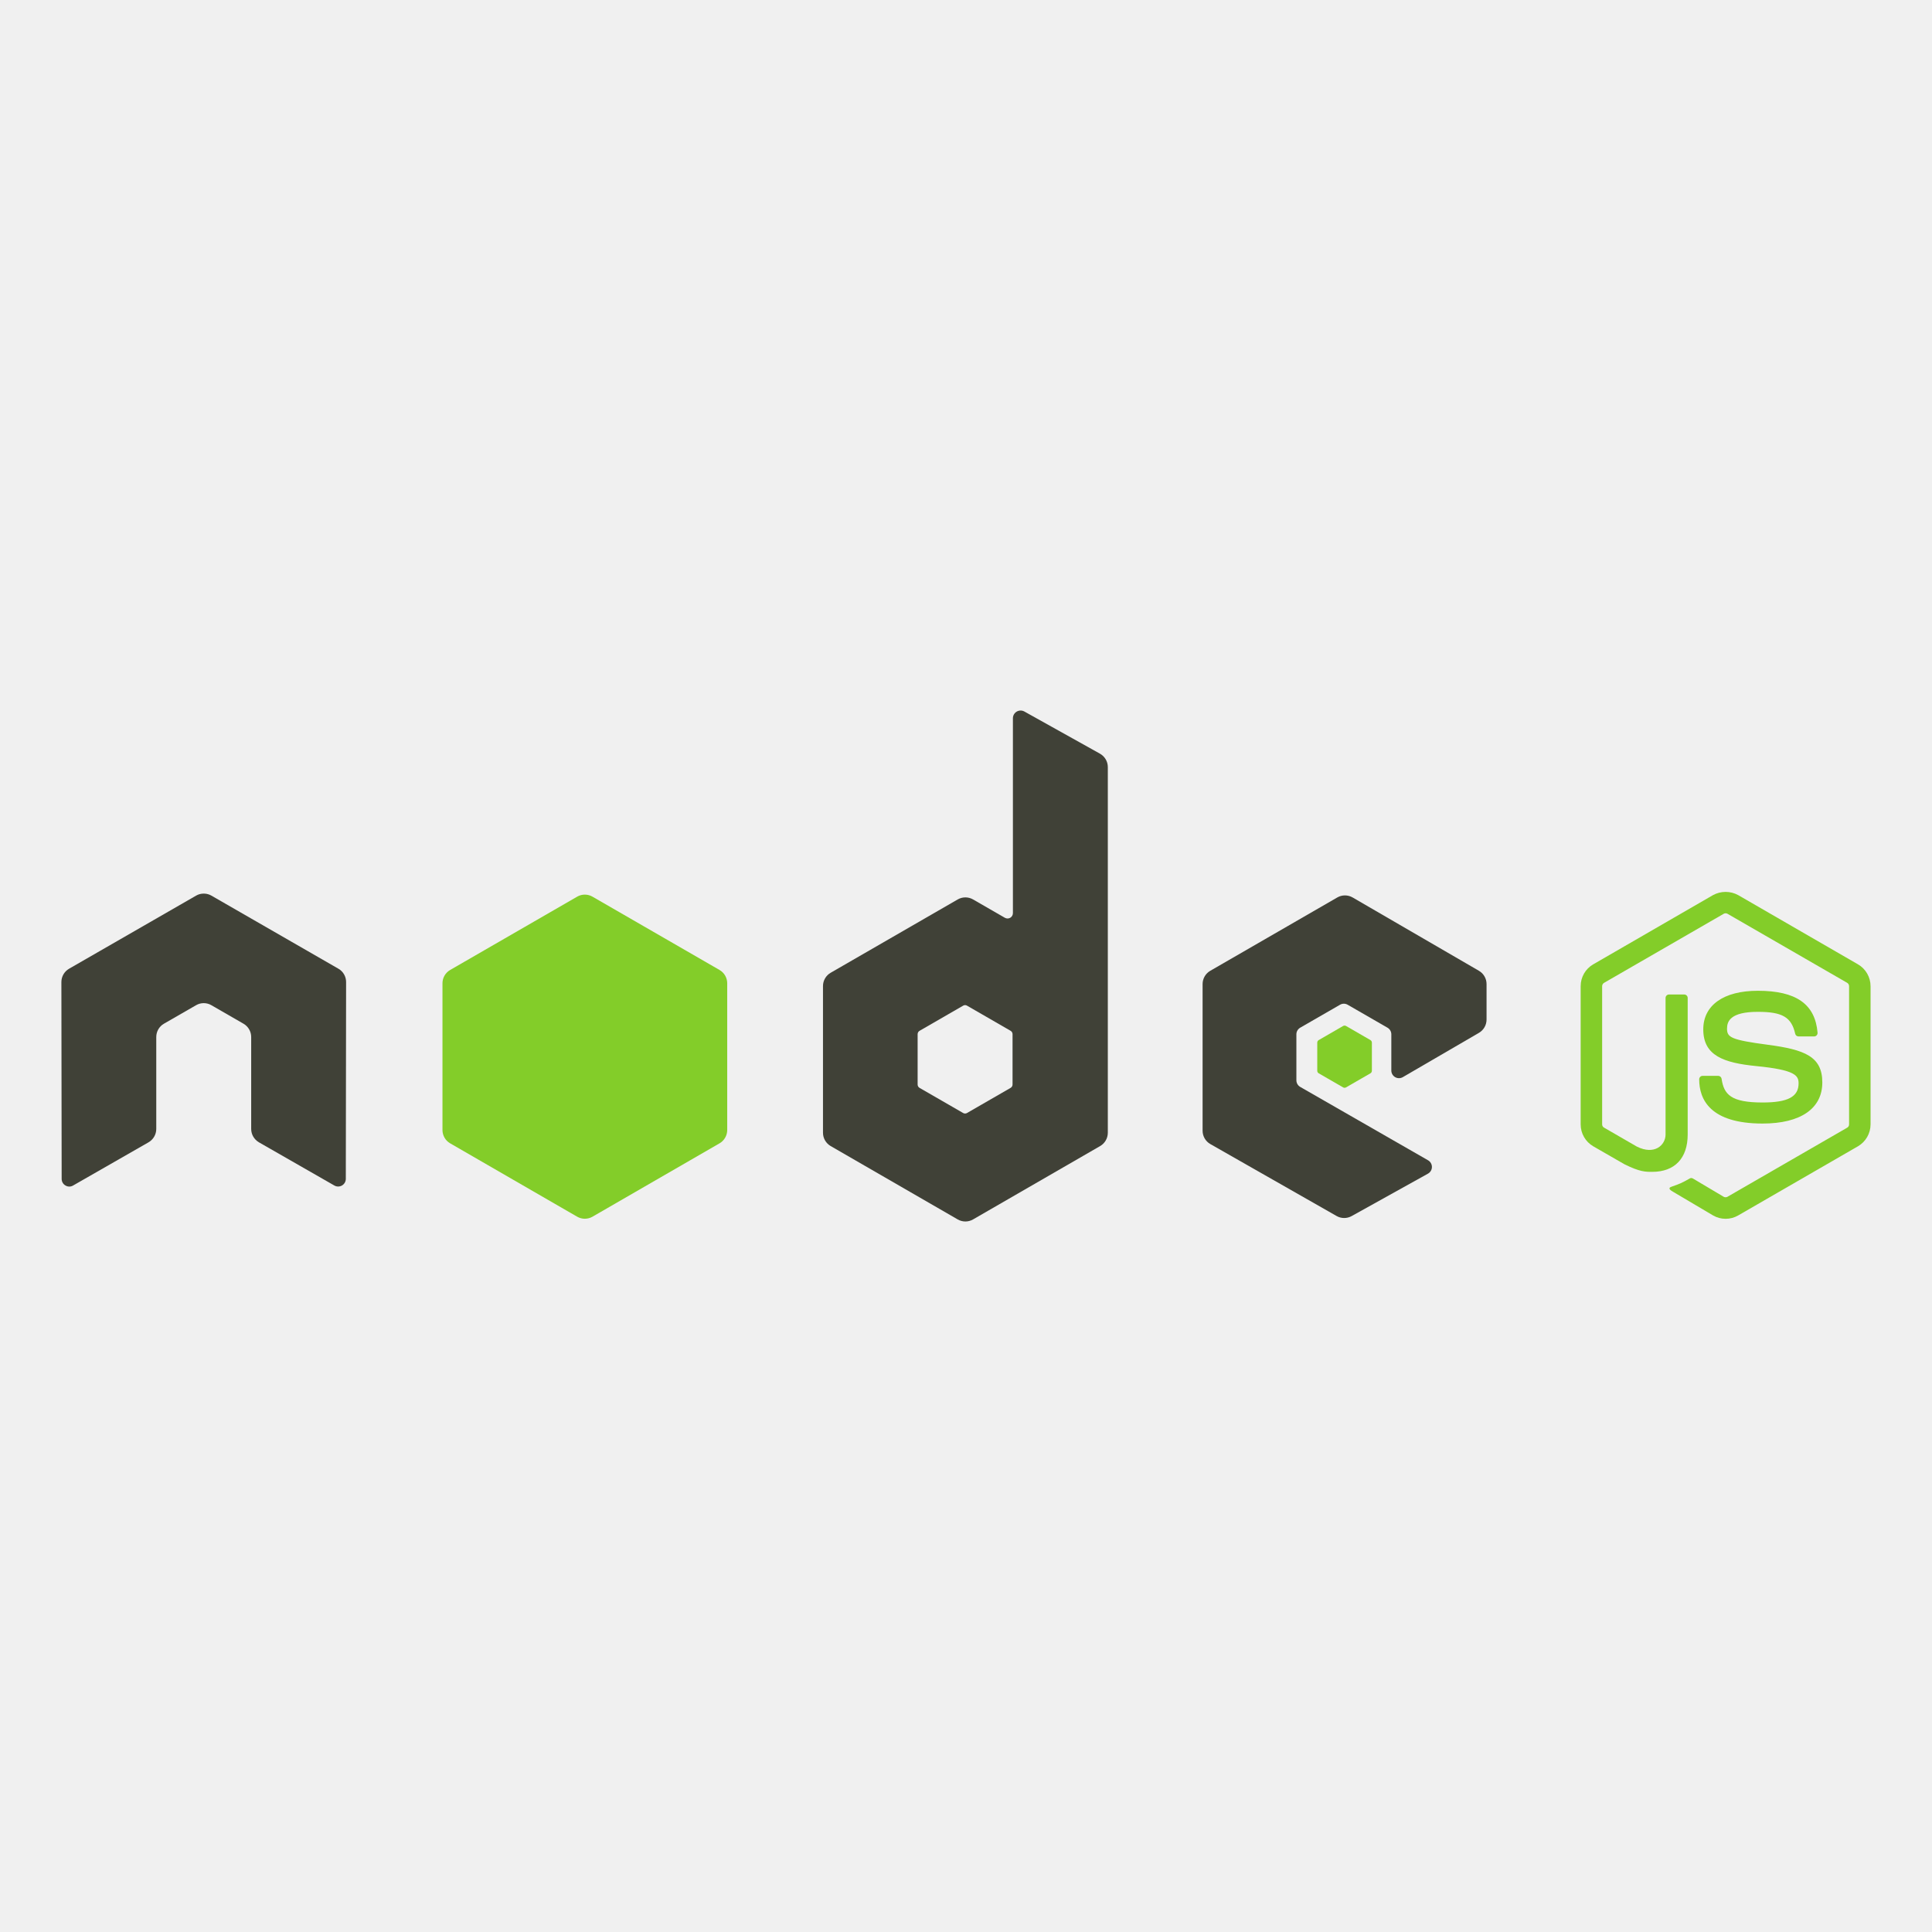
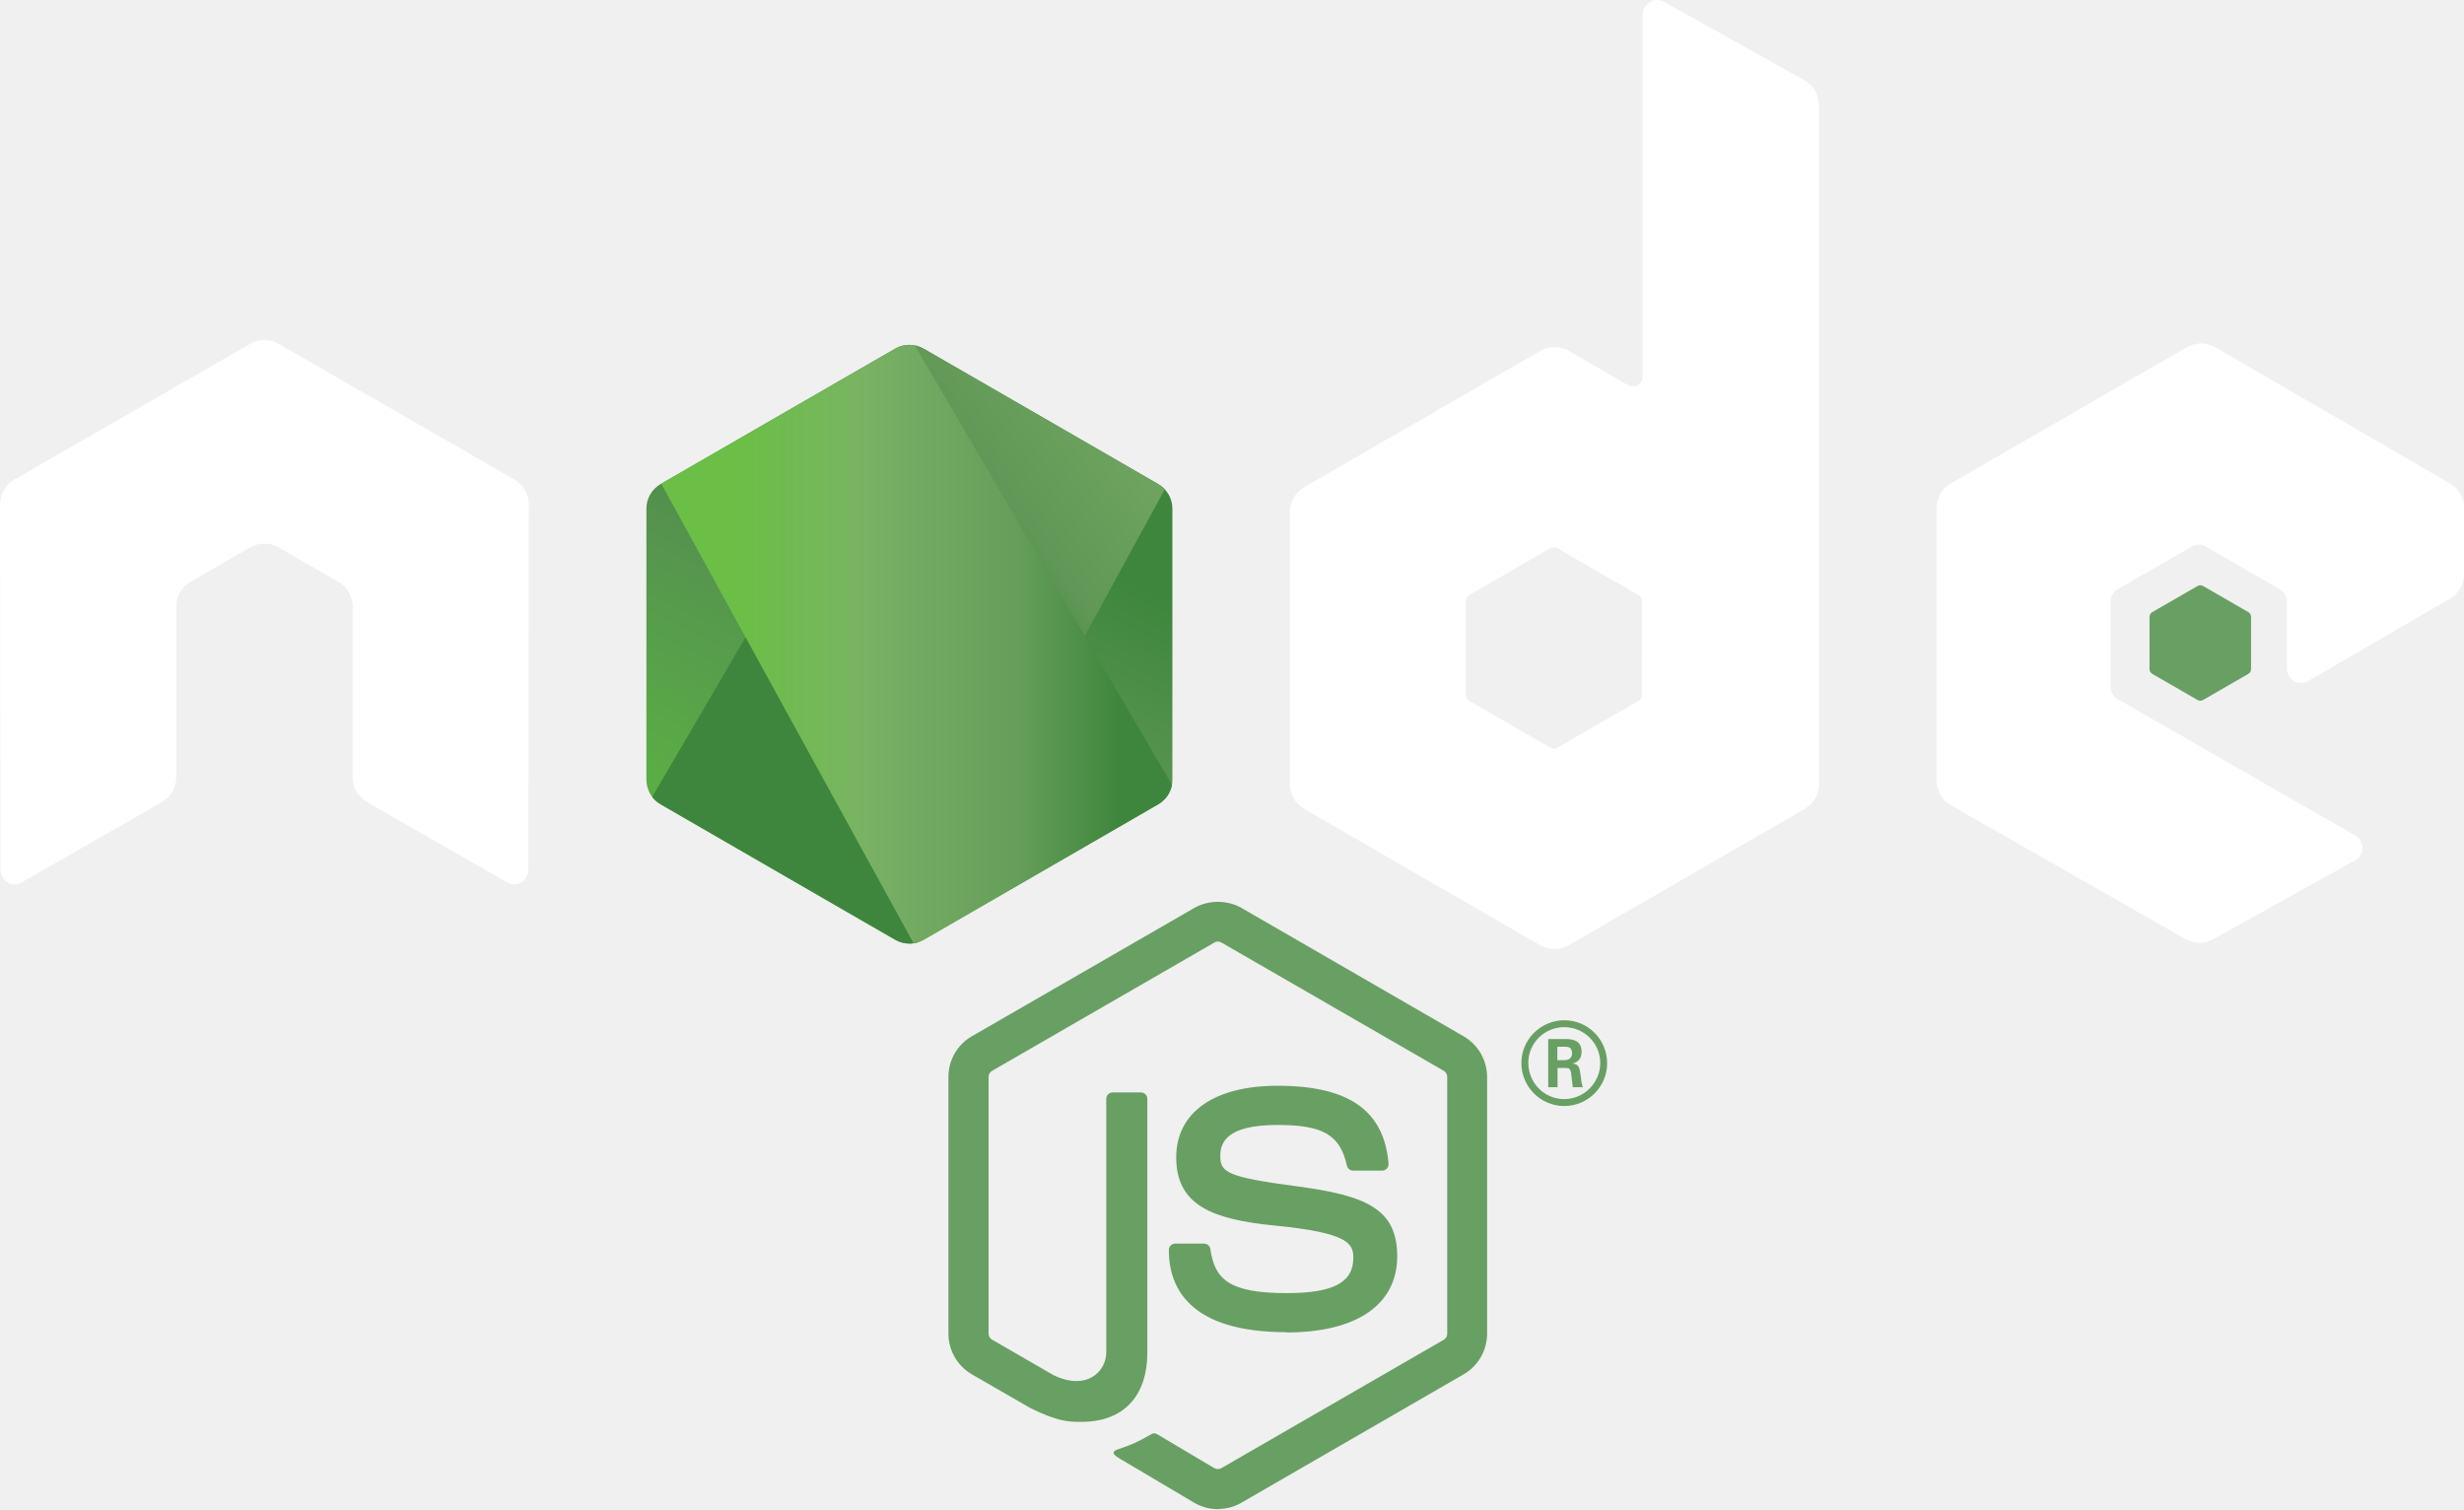
- <svg viewBox="0 0 128 128">
-   <path fill="#83CD29" d="M114.325 80.749c-.29 0-.578-.076-.832-.224l-2.65-1.568c-.396-.221-.203-.3-.072-.345.528-.184.635-.227 1.198-.545.059-.033.136-.021.197.015l2.035 1.209a.261.261 0 00.246 0l7.937-4.581a.248.248 0 00.122-.215v-9.16a.256.256 0 00-.123-.219l-7.934-4.577a.254.254 0 00-.245 0l-7.933 4.578a.259.259 0 00-.125.218v9.16c0 .088.049.171.125.212l2.174 1.257c1.18.589 1.903-.105 1.903-.803v-9.045c0-.127.103-.228.23-.228h1.007c.125 0 .229.101.229.228v9.045c0 1.574-.857 2.477-2.35 2.477-.459 0-.82 0-1.828-.496l-2.081-1.198a1.676 1.676 0 01-.832-1.448v-9.16c0-.595.317-1.15.832-1.446l7.937-4.587a1.743 1.743 0 011.667 0l7.937 4.587c.514.297.833.852.833 1.446v9.16a1.68 1.68 0 01-.833 1.448l-7.937 4.582a1.651 1.651 0 01-.834.223m2.453-6.311c-3.475 0-4.202-1.595-4.202-2.932a.23.23 0 01.23-.229h1.026a.23.23 0 01.228.194c.154 1.045.617 1.572 2.718 1.572 1.671 0 2.383-.378 2.383-1.266 0-.512-.202-.891-2.8-1.146-2.172-.215-3.515-.694-3.515-2.433 0-1.601 1.35-2.557 3.612-2.557 2.543 0 3.801.883 3.96 2.777a.235.235 0 01-.06.176.236.236 0 01-.168.073h-1.031a.228.228 0 01-.223-.179c-.248-1.1-.848-1.451-2.479-1.451-1.825 0-2.037.637-2.037 1.112 0 .577.25.745 2.715 1.071 2.439.323 3.598.779 3.598 2.494.001 1.733-1.441 2.724-3.955 2.724">
- 	</path>
-   <path fill="#404137" d="M97.982 68.43c.313-.183.506-.517.506-.88v-2.354c0-.362-.192-.696-.506-.879l-8.364-4.856a1.017 1.017 0 00-1.019-.002l-8.416 4.859a1.018 1.018 0 00-.508.88v9.716c0 .365.196.703.514.884l8.363 4.765c.308.177.686.178.997.006l5.058-2.812a.508.508 0 00.006-.885l-8.468-4.86a.507.507 0 01-.256-.44v-3.046c0-.182.097-.349.254-.439l2.637-1.52a.505.505 0 01.507 0l2.637 1.52a.507.507 0 01.255.439v2.396a.507.507 0 00.764.44l5.039-2.932">
- 	</path>
-   <path fill="#83CD29" d="M88.984 67.974a.2.2 0 01.195 0l1.615.933c.06.035.097.1.097.169v1.865c0 .07-.037.134-.097.169l-1.615.932a.194.194 0 01-.195 0l-1.614-.932a.194.194 0 01-.098-.169v-1.865c0-.069.037-.134.098-.169l1.614-.933">
- 	</path>
-   <path fill="#404137" d="M67.083 71.854c0 .09-.048.174-.127.22l-2.89 1.666a.251.251 0 01-.254 0l-2.89-1.666a.255.255 0 01-.127-.22v-3.338c0-.09.049-.175.127-.221l2.89-1.668a.248.248 0 01.255 0l2.891 1.668a.258.258 0 01.126.221v3.338zm.781-24.716a.511.511 0 00-.756.444v12.915a.359.359 0 01-.177.308.359.359 0 01-.356 0l-2.108-1.215a1.017 1.017 0 00-1.015 0l-8.418 4.858a1.018 1.018 0 00-.509.881v9.719c0 .363.194.698.508.881l8.418 4.861c.314.182.702.182 1.017 0l8.42-4.861a1.02 1.02 0 00.508-.881V50.821c0-.368-.2-.708-.521-.888l-5.011-2.795">
- 	</path>
-   <path fill="#83CD29" d="M38.238 59.407a1.014 1.014 0 011.016 0l8.418 4.857c.314.182.508.518.508.881v9.722c0 .363-.194.699-.508.881l-8.417 4.861a1.02 1.02 0 01-1.017 0l-8.415-4.861a1.02 1.02 0 01-.508-.881v-9.723c0-.362.194-.698.508-.88l8.415-4.857">
- 	</path>
-   <path fill="#404137" d="M22.93 65.064c0-.366-.192-.702-.508-.883l-8.415-4.843a.99.99 0 00-.464-.133h-.087a.993.993 0 00-.464.133l-8.416 4.843a1.02 1.02 0 00-.509.883l.018 13.04c0 .182.095.351.254.439a.487.487 0 00.505 0l5-2.864c.316-.188.509-.519.509-.882v-6.092c0-.364.192-.699.507-.881l2.13-1.226a.994.994 0 01.508-.137c.174 0 .352.044.507.137l2.128 1.226c.315.182.509.517.509.881v6.092c0 .363.195.696.509.882l5 2.864a.508.508 0 00.76-.439l.019-13.04">
- 	</path>
+ <svg xmlns="http://www.w3.org/2000/svg" width="589.827" height="361.238" viewBox="0 0 442.37 270.929">
+   <defs>
+     <linearGradient id="b" x1="-.348" x2="1.251" gradientTransform="rotate(116.114 53.1 202.97) scale(86.48)" gradientUnits="userSpaceOnUse">
+       <stop offset=".3" stop-color="#3e863d" />
+       <stop offset=".5" stop-color="#55934f" />
+       <stop offset=".8" stop-color="#5aad45" />
+     </linearGradient>
+     <linearGradient id="d" x1="-.456" x2=".582" gradientTransform="rotate(-36.46 550.846 -214.337) scale(132.798)" gradientUnits="userSpaceOnUse">
+       <stop offset=".57" stop-color="#3e863d" />
+       <stop offset=".72" stop-color="#619857" />
+       <stop offset="1" stop-color="#76ac64" />
+     </linearGradient>
+     <linearGradient id="f" x1=".043" x2=".984" gradientTransform="translate(192.862 279.652) scale(97.417)" gradientUnits="userSpaceOnUse">
+       <stop offset=".16" stop-color="#6bbf47" />
+       <stop offset=".38" stop-color="#79b461" />
+       <stop offset=".47" stop-color="#75ac64" />
+       <stop offset=".7" stop-color="#659e5a" />
+       <stop offset=".9" stop-color="#3e863d" />
+     </linearGradient>
+     <clipPath id="a">
+       <path d="m239.03 226.605-42.13 24.317a5.085 5.085 0 0 0-2.546 4.406v48.668c0 1.817.968 3.496 2.546 4.406l42.133 24.336a5.1 5.1 0 0 0 5.09 0l42.126-24.336a5.096 5.096 0 0 0 2.54-4.406v-48.668c0-1.816-.97-3.496-2.55-4.406l-42.12-24.317a5.123 5.123 0 0 0-5.1 0" />
+     </clipPath>
+     <clipPath id="c">
+       <path d="M195.398 307.086c.403.523.907.976 1.5 1.316l36.14 20.875 6.02 3.46c.9.52 1.926.74 2.934.665.336-.027.672-.09 1-.183l44.434-81.36c-.34-.37-.738-.68-1.184-.94l-27.586-15.93-14.582-8.39a5.318 5.318 0 0 0-1.32-.53zm0 0" />
+     </clipPath>
+     <clipPath id="e">
+       <path d="M241.066 225.953a5.14 5.14 0 0 0-2.035.652l-42.01 24.247 45.3 82.51c.63-.09 1.25-.3 1.81-.624l42.13-24.336a5.105 5.105 0 0 0 2.46-3.476l-46.18-78.89a5.29 5.29 0 0 0-1.03-.102c-.14 0-.28.007-.42.02" />
+     </clipPath>
+   </defs>
+   <path fill="#689f63" d="M218.647 270.93c-1.46 0-2.91-.383-4.19-1.12l-13.337-7.896c-1.992-1.114-1.02-1.508-.363-1.735 2.656-.93 3.195-1.14 6.03-2.75.298-.17.688-.11.993.07l10.246 6.08c.37.2.895.2 1.238 0l39.95-23.06c.37-.21.61-.64.61-1.08v-46.1c0-.46-.24-.87-.618-1.1l-39.934-23.04c-.37-.22-.86-.22-1.23 0l-39.926 23.04c-.387.22-.633.65-.633 1.09v46.1c0 .44.24.86.62 1.07l10.94 6.32c5.94 2.97 9.57-.53 9.57-4.05v-45.5c0-.65.51-1.15 1.16-1.15h5.06c.63 0 1.15.5 1.15 1.15v45.52c0 7.92-4.32 12.47-11.83 12.47-2.31 0-4.13 0-9.21-2.5l-10.48-6.04a8.447 8.447 0 0 1-4.19-7.29v-46.1c0-3 1.6-5.8 4.19-7.28l39.99-23.07c2.53-1.43 5.89-1.43 8.4 0l39.94 23.08a8.428 8.428 0 0 1 4.19 7.28v46.1c0 2.99-1.61 5.78-4.19 7.28l-39.94 23.07a8.397 8.397 0 0 1-4.21 1.12" />
+   <path fill="#689f63" d="M230.987 239.164c-17.48 0-21.145-8.024-21.145-14.754 0-.64.516-1.15 1.157-1.15h5.16c.57 0 1.05.415 1.14.978.78 5.258 3.1 7.91 13.67 7.91 8.42 0 12-1.902 12-6.367 0-2.57-1.02-4.48-14.1-5.76-10.94-1.08-17.7-3.49-17.7-12.24 0-8.06 6.8-12.86 18.19-12.86 12.79 0 19.13 4.44 19.93 13.98a1.164 1.164 0 0 1-1.16 1.26h-5.19c-.54 0-1.01-.38-1.12-.9-1.25-5.53-4.27-7.3-12.48-7.3-9.19 0-10.26 3.2-10.26 5.6 0 2.91 1.26 3.76 13.66 5.4 12.28 1.63 18.11 3.93 18.11 12.56 0 8.7-7.26 13.69-19.92 13.69m48.66-48.89h1.34c1.1 0 1.31-.77 1.31-1.22 0-1.18-.81-1.18-1.26-1.18h-1.38zm-1.63-3.78h2.97c1.02 0 3.02 0 3.02 2.28 0 1.59-1.02 1.92-1.63 2.12 1.19.08 1.27.86 1.43 1.96.08.69.21 1.88.45 2.28h-1.83c-.05-.4-.33-2.6-.33-2.72-.12-.49-.29-.73-.9-.73h-1.51v3.46h-1.67zm-3.57 4.3c0 3.58 2.89 6.48 6.44 6.48 3.58 0 6.47-2.96 6.47-6.48 0-3.59-2.93-6.44-6.48-6.44-3.5 0-6.44 2.81-6.44 6.43m14.16.03c0 4.24-3.47 7.7-7.7 7.7-4.2 0-7.7-3.42-7.7-7.7 0-4.36 3.58-7.7 7.7-7.7 4.15 0 7.69 3.35 7.69 7.7" />
+   <path fill="#fff" fill-rule="evenodd" d="M94.936 90.55c0-1.84-.97-3.53-2.558-4.445l-42.356-24.37a4.946 4.946 0 0 0-2.328-.67h-.438c-.812.03-1.613.25-2.34.67L2.562 86.105A5.154 5.154 0 0 0 0 90.555l.093 65.64c0 .91.47 1.76 1.27 2.21.78.48 1.76.48 2.54 0l25.18-14.42c1.59-.946 2.56-2.618 2.56-4.44V108.88a5.1 5.1 0 0 1 2.555-4.43l10.72-6.174a5.086 5.086 0 0 1 2.56-.688c.876 0 1.77.226 2.544.687l10.715 6.172c1.586.91 2.56 2.6 2.56 4.43v30.663c0 1.82.983 3.5 2.565 4.44l25.164 14.41a2.5 2.5 0 0 0 2.56 0 2.568 2.568 0 0 0 1.268-2.21zm199.868 34.176c0 .457-.243.88-.64 1.106l-14.548 8.386a1.282 1.282 0 0 1-1.277 0l-14.55-8.386c-.4-.227-.64-.65-.64-1.106V107.93c0-.458.24-.88.63-1.11l14.54-8.4c.4-.23.89-.23 1.29 0l14.55 8.4c.4.23.64.652.64 1.11zM298.734.324a2.568 2.568 0 0 0-2.544.027c-.78.46-1.262 1.3-1.262 2.21v65a1.788 1.788 0 0 1-2.684 1.55L281.634 63a5.108 5.108 0 0 0-5.112 0l-42.37 24.453a5.105 5.105 0 0 0-2.56 4.42v48.92c0 1.83.977 3.51 2.56 4.43l42.37 24.47c1.582.91 3.53.91 5.117 0l42.37-24.48c1.58-.92 2.56-2.6 2.56-4.43V18.863a5.128 5.128 0 0 0-2.63-4.47zm141.093 107.164a5.116 5.116 0 0 0 2.543-4.422V91.21c0-1.824-.97-3.507-2.547-4.425l-42.1-24.44a5.113 5.113 0 0 0-5.13 0l-42.36 24.45c-1.59.92-2.56 2.6-2.56 4.43v48.9c0 1.84.99 3.54 2.58 4.45l42.09 23.99c1.55.89 3.45.9 5.02.03l25.46-14.15c.8-.45 1.31-1.3 1.31-2.22 0-.92-.49-1.78-1.29-2.23l-42.62-24.46c-.8-.45-1.29-1.3-1.29-2.21v-15.34c0-.916.48-1.76 1.28-2.216l13.26-7.65c.79-.46 1.76-.46 2.55 0l13.27 7.65c.79.45 1.28 1.3 1.28 2.21v12.06c0 .91.49 1.76 1.28 2.22.79.45 1.77.45 2.56-.01zm0 0" />
+   <path fill="#689f63" fill-rule="evenodd" d="M394.538 105.2a.97.97 0 0 1 .98 0l8.13 4.69c.304.176.49.5.49.85v9.39c0 .35-.186.674-.49.85l-8.13 4.69a.97.97 0 0 1-.98 0l-8.125-4.69a.979.979 0 0 1-.5-.85v-9.39c0-.35.18-.674.49-.85zm0 0" />
+   <g clip-path="url(#a)" transform="translate(-78.306 -164.016)">
+     <path fill="url(#b)" d="m331.363 246.793-118.715-58.19-60.87 124.174L270.49 370.97zm0 0" />
+   </g>
+   <g clip-path="url(#c)" transform="translate(-78.306 -164.016)">
+     <path fill="url(#d)" d="m144.07 264.004 83.825 113.453 110.86-81.906-83.83-113.45zm0 0" />
+   </g>
+   <g clip-path="url(#e)" transform="translate(-78.306 -164.016)">
+     <path fill="url(#f)" d="M197.02 225.934v107.43h91.683v-107.43zm0 0" />
+   </g>
</svg>
